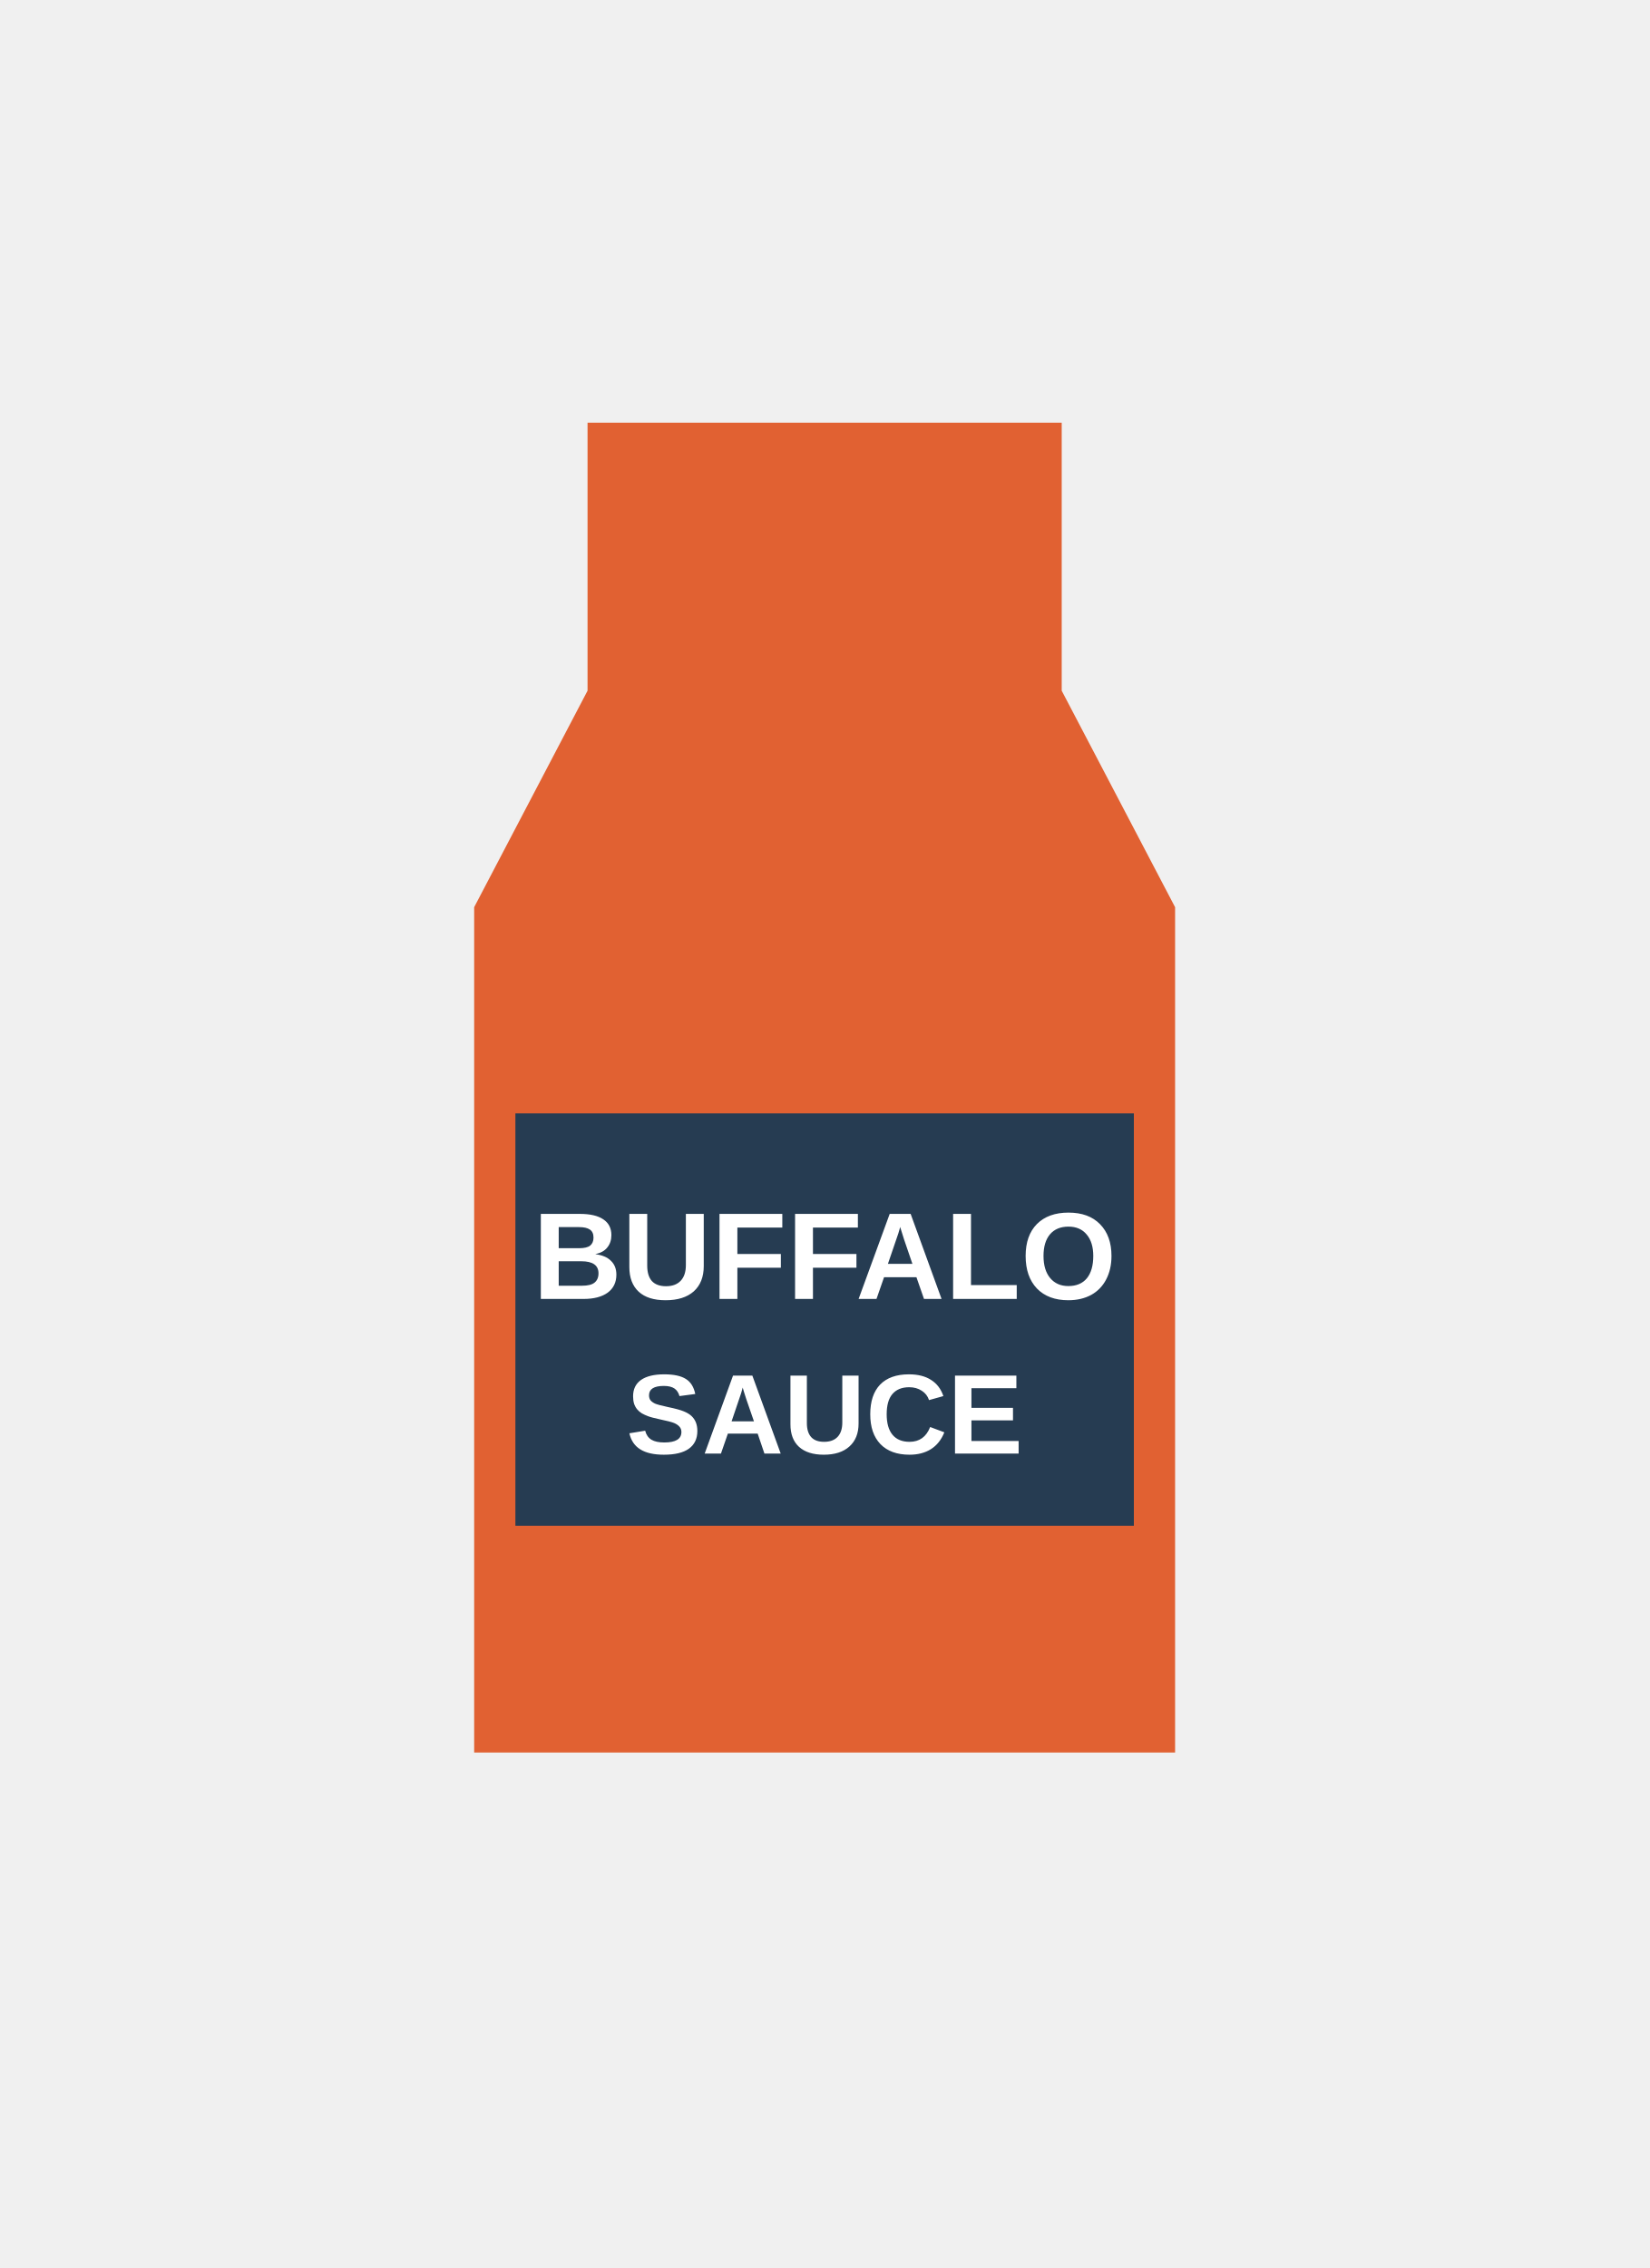
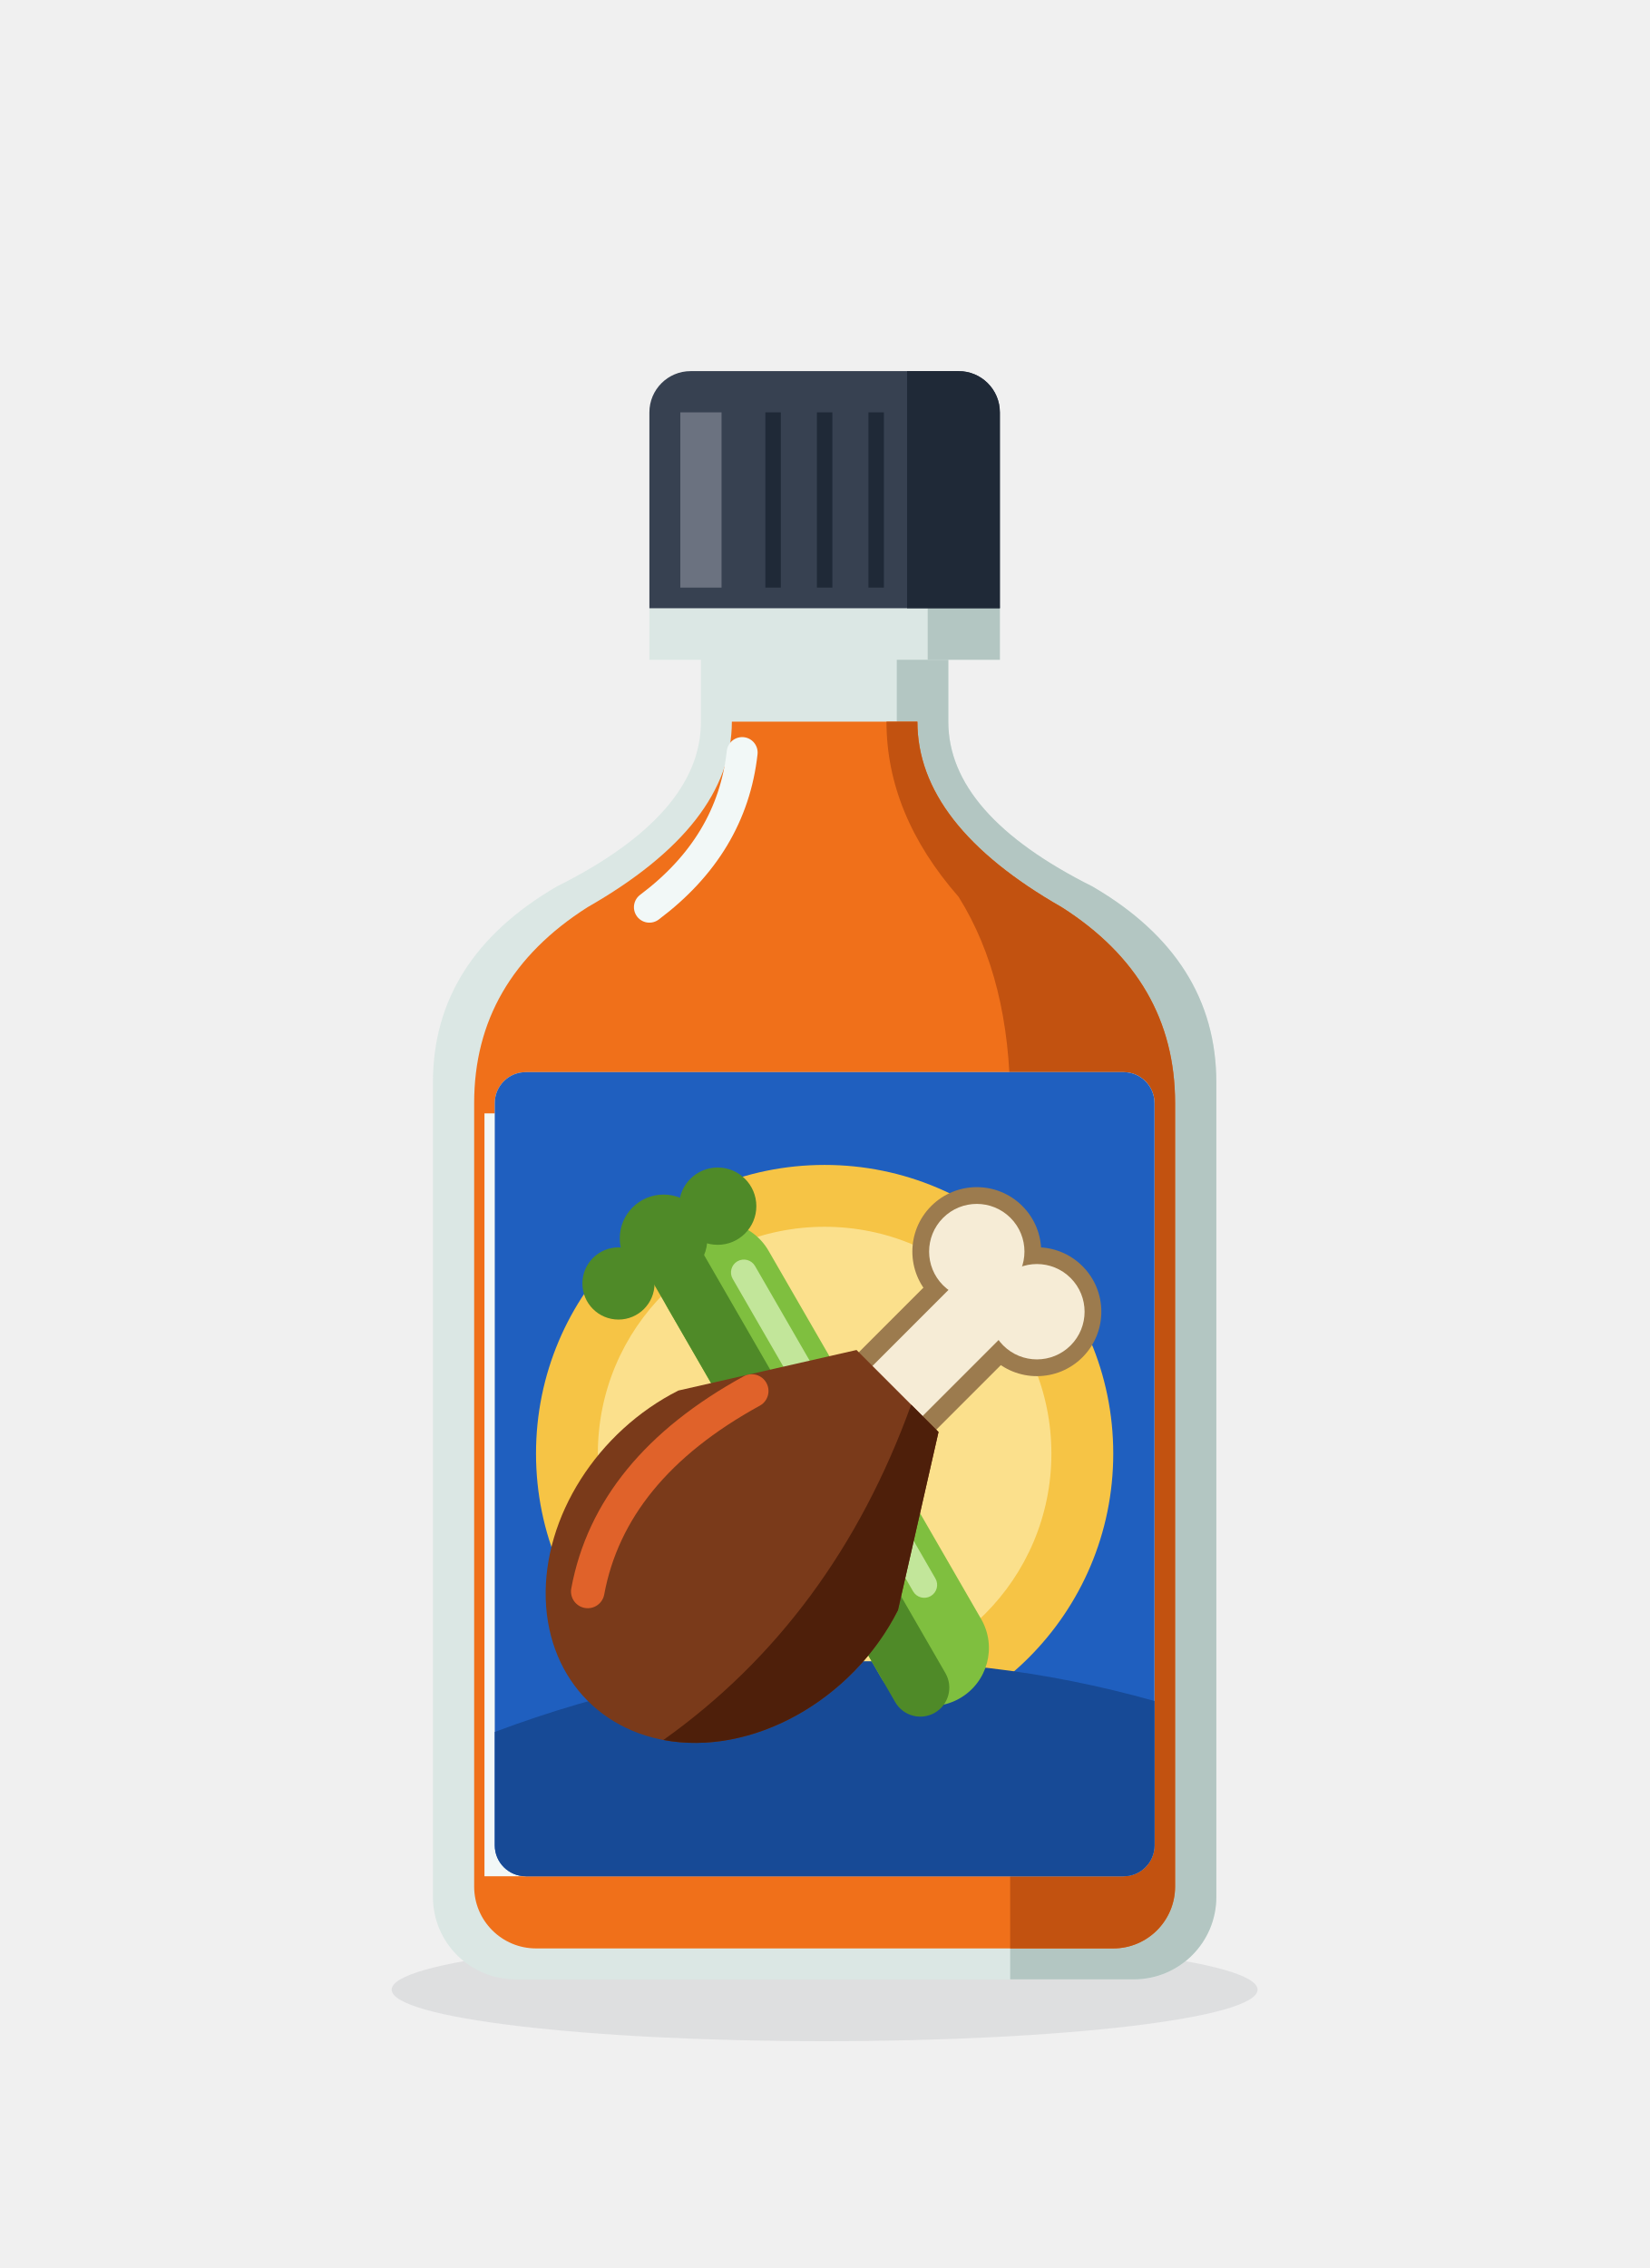
<svg xmlns="http://www.w3.org/2000/svg" viewBox="0 0 160 220">
-   <path d="M57 41h46v26l11 21v82H46V88l11-21z" fill="#e16132" />
-   <path d="M50 108h60v40H50z" fill="#263c52" />
-   <text x="80" y="126" text-anchor="middle" font-family="Arial" font-size="12" font-weight="700" fill="#fff">BUFFALO</text>
-   <text x="80" y="141" text-anchor="middle" font-family="Arial" font-size="11" font-weight="700" fill="#fff">SAUCE</text>
+   <g id="item">
+     <ellipse cx="80" cy="193" rx="42" ry="5" fill="#0f172a" opacity="0.08" />
+     <path d="M68 62h24v8q0 9 14 16q12 7 12 19v79a8 8 0 0 1-8 8H50a8 8 0 0 1-8-8V105q0-12 12-19q14-7 14-16z" fill="#dbe7e4" />
+     <path d="M87 62h5v8q0 9 14 16q12 7 12 19v79a8 8 0 0 1-8 8H98V105q0-13-5-20q-6-7-6-15z" fill="#b3c6c2" />
+     <path d="M71 70h18q0 10 14 18q11 7 11 19v76a6 6 0 0 1-6 6H52a6 6 0 0 1-6-6V107q0-12 11-19q14-8 14-18z" fill="#f0701a" />
+     <path d="M86 70h3q0 10 14 18q11 7 11 19v76a6 6 0 0 1-6 6H98V107q0-12-5-20q-7-8-7-17z" fill="#c25210" />
+     <path d="M47 108h4v74h-4z" fill="#f2f8f7" />
+     <path d="M72 73q-1 9-9 15" fill="none" stroke="#f2f8f7" stroke-width="3" stroke-linecap="round" />
+     <path d="M65 57h30a2 2 0 0 1 2 2v5H63v-5a2 2 0 0 1 2-2z" fill="#dbe7e4" />
+     <path d="M90 57h5a2 2 0 0 1 2 2v5h-7z" fill="#b3c6c2" />
+     <path d="M67 36h26a4 4 0 0 1 4 4v19H63V40a4 4 0 0 1 4-4z" fill="#374151" />
+     <path d="M88 36h5a4 4 0 0 1 4 4v19h-9z" fill="#1f2937" />
+     <path d="M66 40h4v17h-4z" fill="#6b7280" />
+     <path d="M75 40v17M80 40v17M85 40v17" fill="none" stroke="#1f2937" stroke-width="1.5" />
+   </g>
+   <g id="label">
+     <rect x="48" y="104" width="64" height="78" rx="3" fill="#f7efe2" />
+   </g>
+   <g id="brand">
+     <rect x="48" y="104" width="64" height="78" rx="3" fill="#1f5fbf" />
+     <circle cx="80" cy="141" r="28" fill="#f6c445" />
+     <circle cx="80" cy="141" r="22" fill="#fbe08c" />
+     <path d="M48 168q32-12 64-3v14a3 3 0 0 1-3 3H51a3 3 0 0 1-3-3z" fill="#174a96" />
+     <g transform="translate(80 142) scale(1.25)">
+       <rect x="-21" y="-4.5" width="42" height="9" rx="4.5" transform="rotate(60)" fill="#7fbf3f" />
+       <rect x="-21" y="0" width="42" height="4.5" rx="2.25" transform="rotate(60)" fill="#4f8a28" />
+       <rect x="-17" y="-3" width="30" height="2" rx="1" transform="rotate(60)" fill="#c2e69a" />
+       <circle cx="-12.5" cy="-17.5" r="3.4" fill="#4f8a28" />
+       <circle cx="-8.3" cy="-20" r="3" fill="#4f8a28" />
+       <circle cx="-16" cy="-14" r="2.8" fill="#4f8a28" />
+       <g transform="rotate(-45) translate(2 0)">
+         <path d="M4 0H16" fill="none" stroke="#9c7b4e" stroke-width="8.5" stroke-linecap="round" />
+         <circle cx="18" cy="-3.3" r="5" fill="#9c7b4e" />
+         <circle cx="18" cy="3.3" r="5" fill="#9c7b4e" />
+         <path d="M4 0H16" fill="none" stroke="#f6ecd6" stroke-width="5.5" stroke-linecap="round" />
+         <circle cx="18" cy="-3.3" r="3.7" fill="#f6ecd6" />
+         <circle cx="18" cy="3.3" r="3.7" fill="#f6ecd6" />
+         <path d="M6 -4.5L-6 -12.05A16 13 0 1 0 -6 12.05L6 4.5z" fill="#7a3a1a" />
+         <path d="M6 4.5L-6 12.05A16 13 0 0 1 -26 6.3Q-10 9 6 1.5z" fill="#4e1f0a" />
+         <path d="M-22 -6Q-14 -11.5 -2 -8" fill="none" stroke="#e0622a" stroke-width="2.6" stroke-linecap="round" />
+       </g>
+     </g>
+   </g>
</svg>
